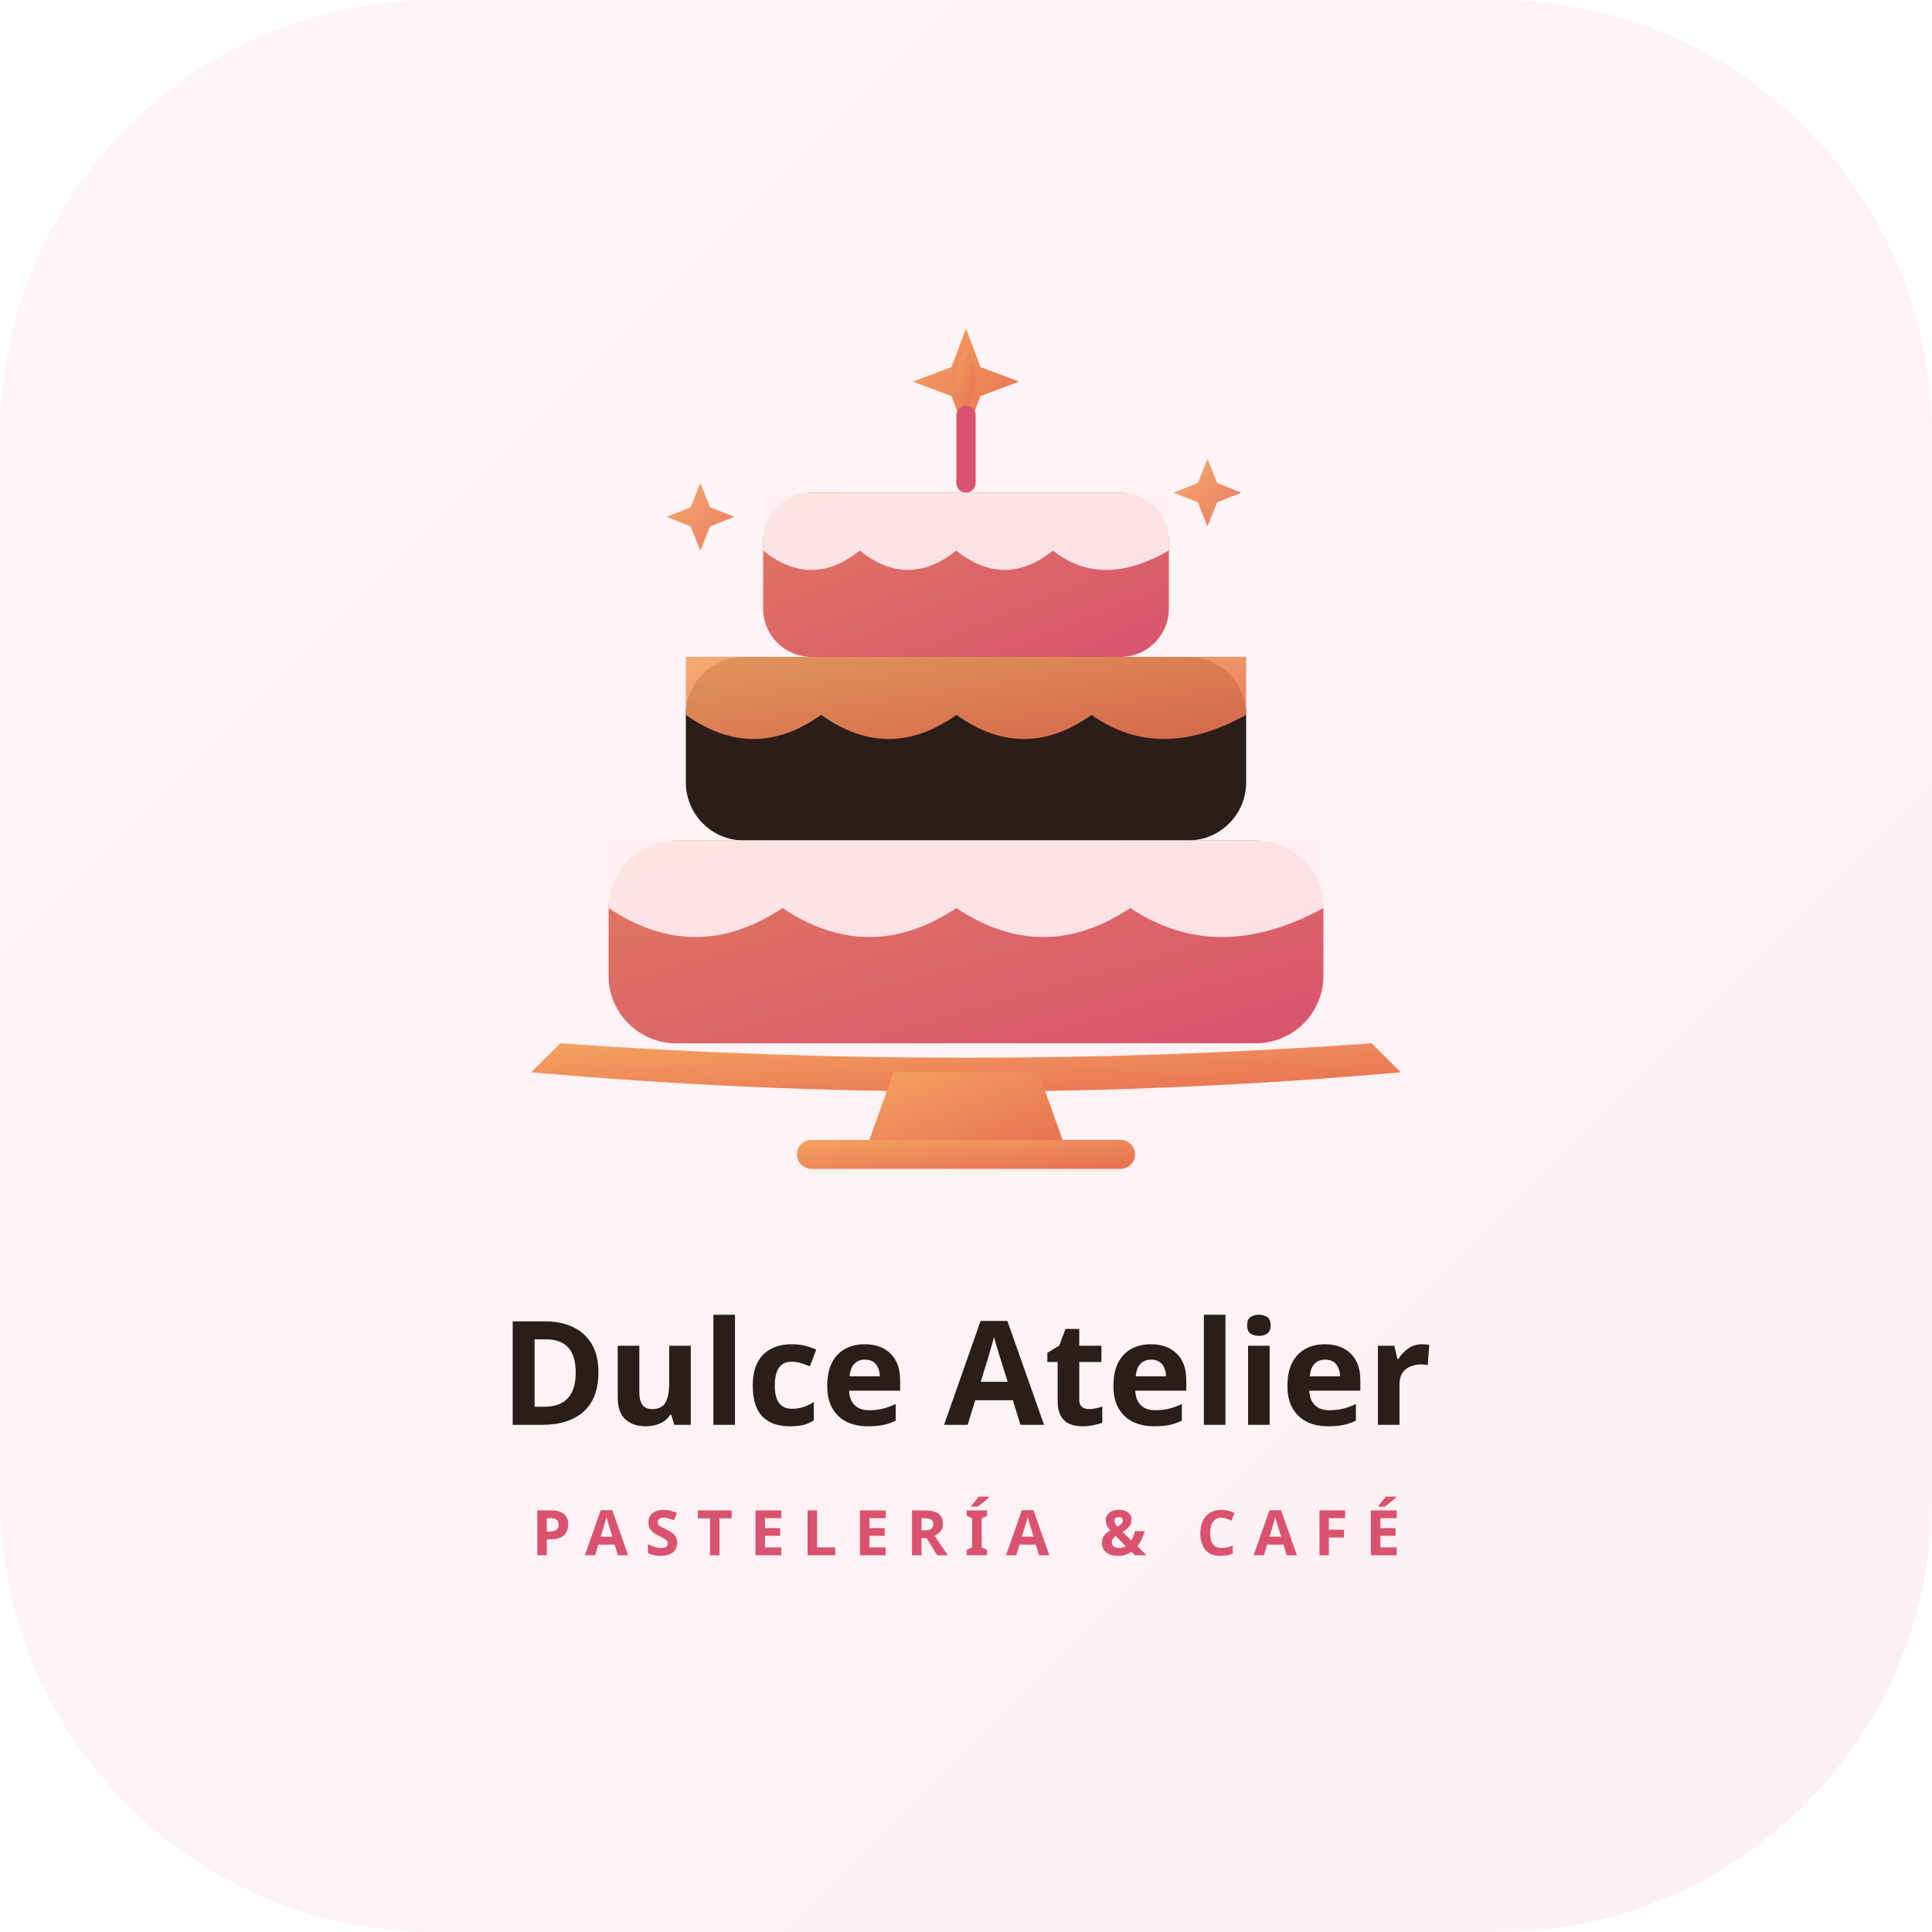
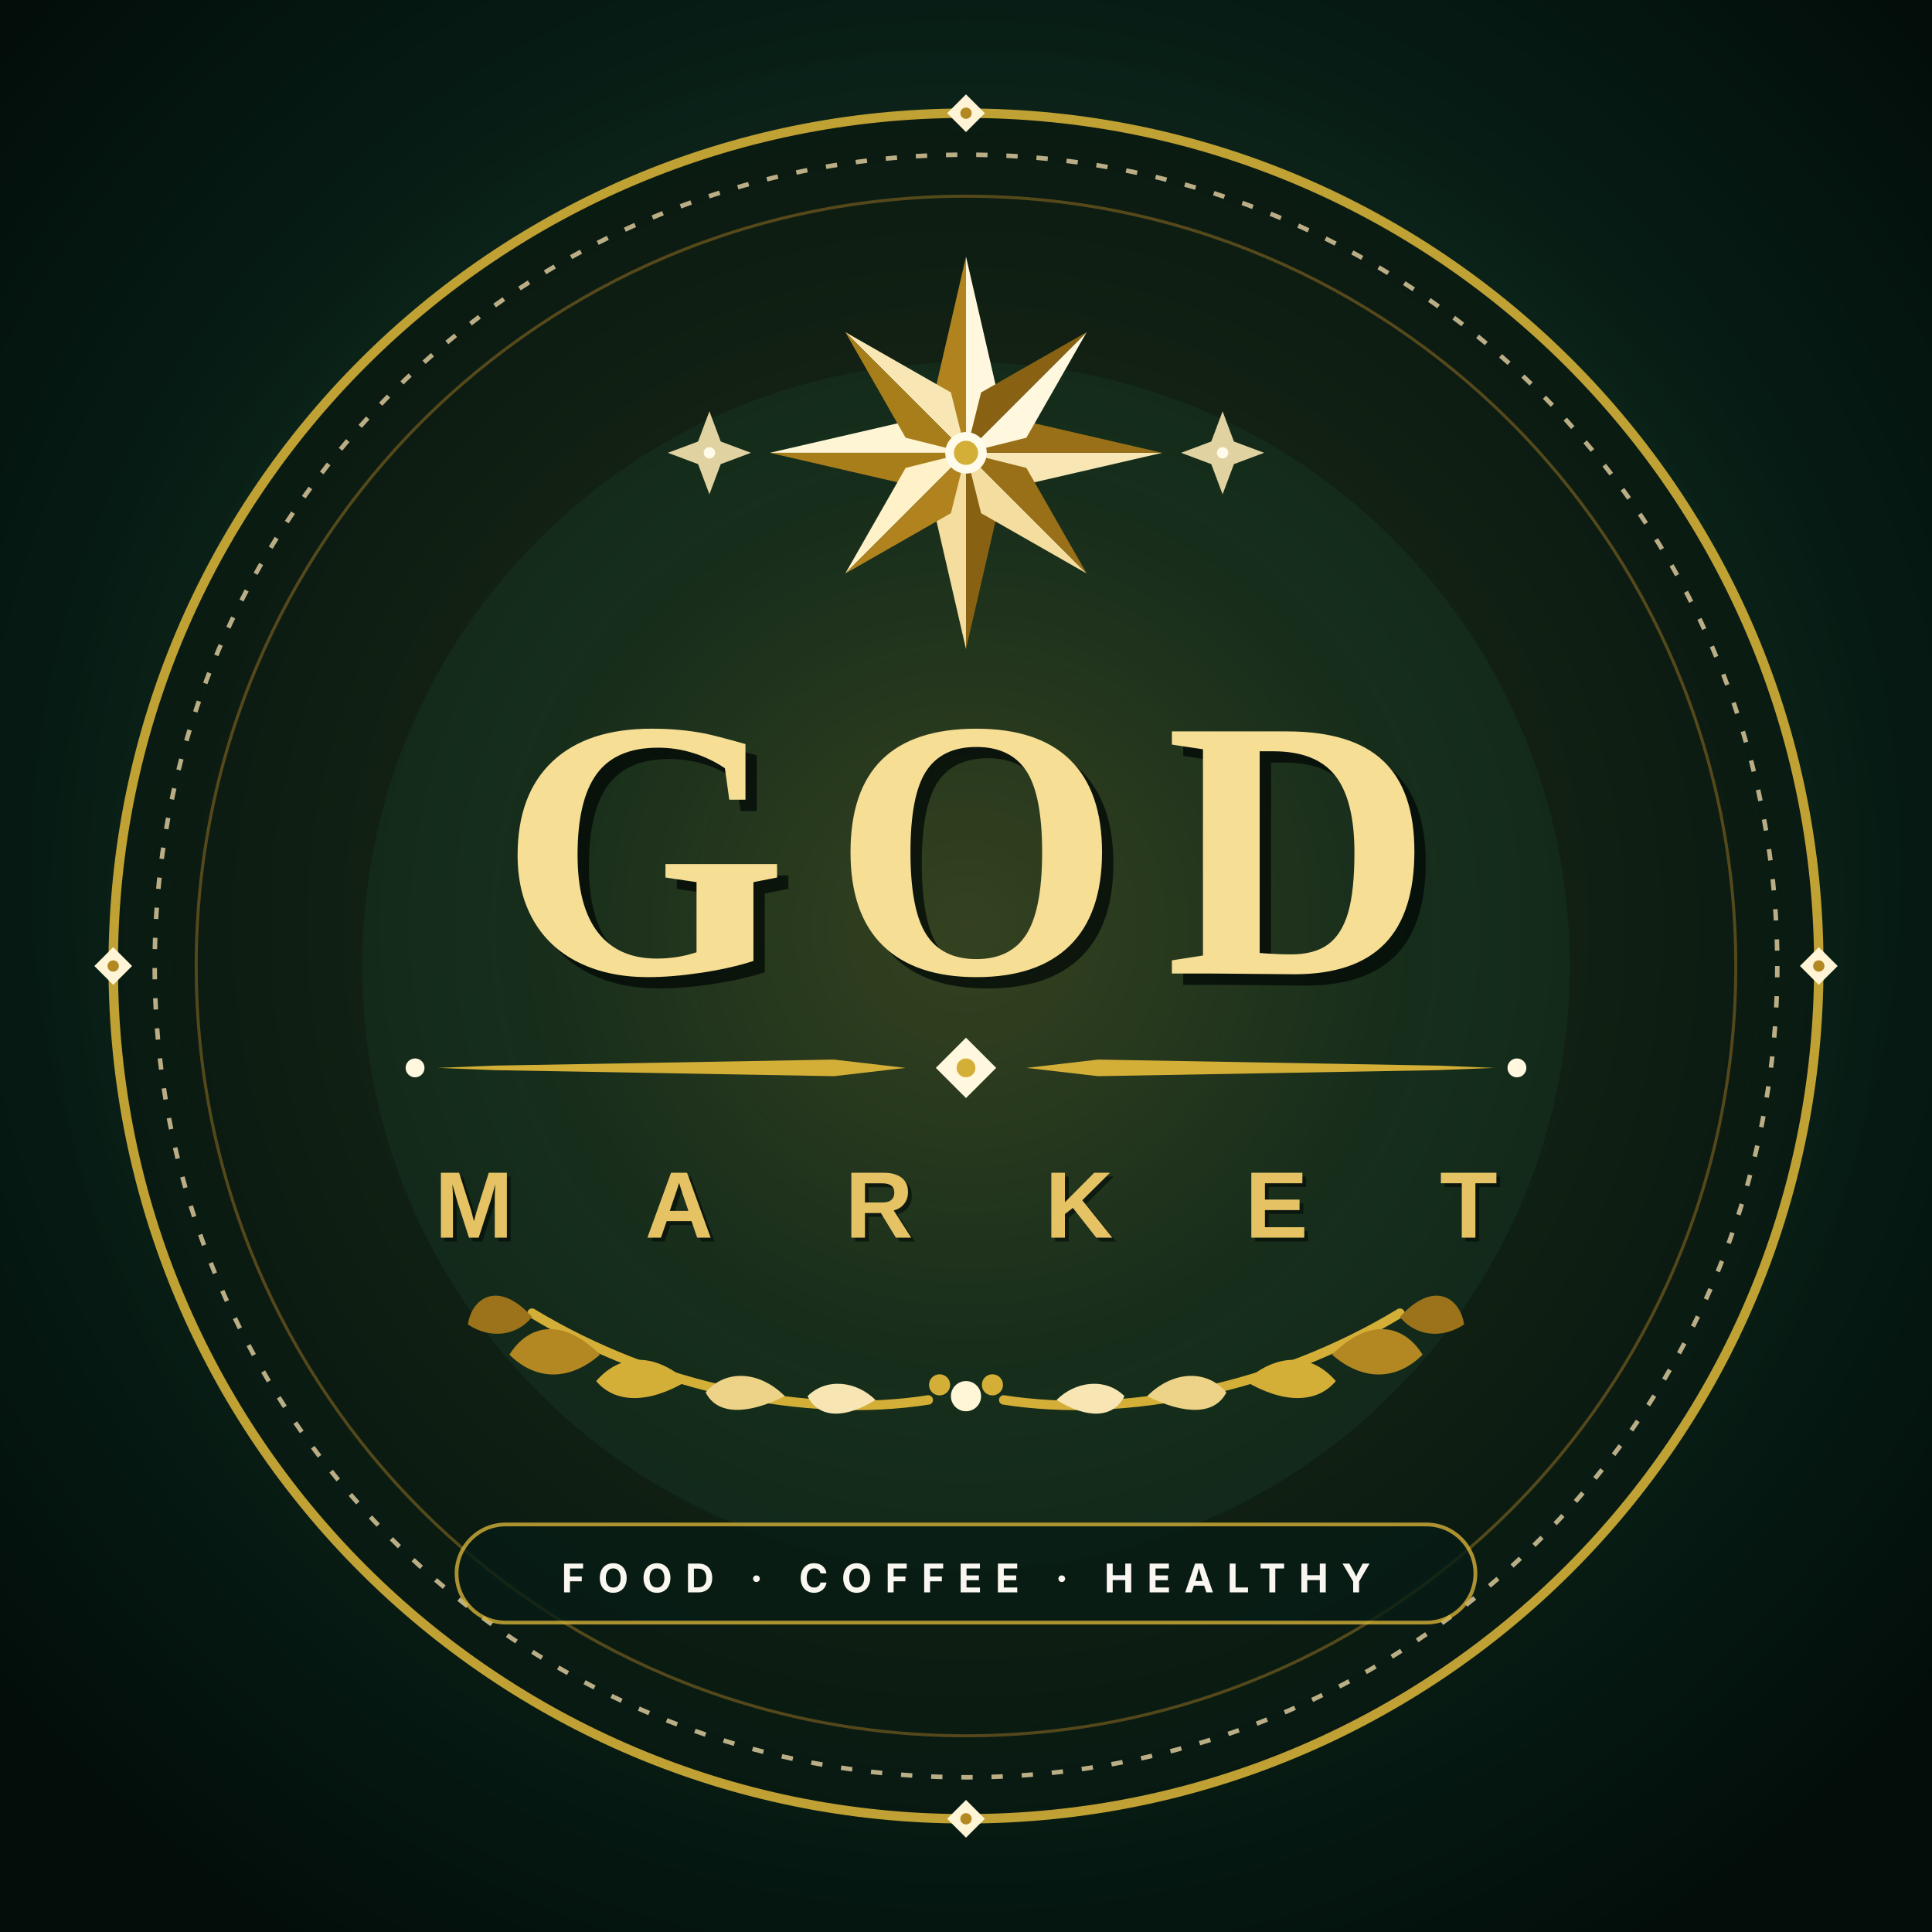
- <svg xmlns="http://www.w3.org/2000/svg" viewBox="0 0 400 400" width="100%" height="100%">
+ <svg xmlns="http://www.w3.org/2000/svg" viewBox="0 0 512 512" width="512" height="512">
  <defs>
-     <linearGradient id="logoBgGrad" x1="0%" y1="0%" x2="100%" y2="100%">
-       <stop offset="0%" stop-color="#FFF5F7" />
-       <stop offset="100%" stop-color="#FDF0F2" />
+     <radialGradient id="bgGlow" cx="50%" cy="45%" r="65%">
+       <stop offset="0%" stop-color="#143F2E" />
+       <stop offset="40%" stop-color="#0A291E" />
+       <stop offset="75%" stop-color="#061A13" />
+       <stop offset="100%" stop-color="#030E0A" />
+     </radialGradient>
+     <radialGradient id="goldAura" cx="50%" cy="48%" r="48%">
+       <stop offset="0%" stop-color="#D4AF37" stop-opacity="0.22" />
+       <stop offset="45%" stop-color="#D4AF37" stop-opacity="0.08" />
+       <stop offset="100%" stop-color="#D4AF37" stop-opacity="0" />
+     </radialGradient>
+     <linearGradient id="goldGrad" x1="0%" y1="0%" x2="100%" y2="100%">
+       <stop offset="0%" stop-color="#FFF8E0" />
+       <stop offset="25%" stop-color="#F7E2A3" />
+       <stop offset="50%" stop-color="#D4AF37" />
+       <stop offset="75%" stop-color="#A87F22" />
+       <stop offset="100%" stop-color="#7A5913" />
    </linearGradient>
-     <linearGradient id="primaryGrad" x1="0%" y1="0%" x2="100%" y2="100%">
-       <stop offset="0%" stop-color="#E07A5F" />
-       <stop offset="100%" stop-color="#D9536F" />
+     <linearGradient id="goldLight" x1="0%" y1="0%" x2="0%" y2="100%">
+       <stop offset="0%" stop-color="#FFFFFF" />
+       <stop offset="35%" stop-color="#FCEABF" />
+       <stop offset="70%" stop-color="#D4AF37" />
+       <stop offset="100%" stop-color="#A57E23" />
    </linearGradient>
-     <linearGradient id="goldGrad" x1="0%" y1="0%" x2="100%" y2="100%">
-       <stop offset="0%" stop-color="#F4A261" />
-       <stop offset="100%" stop-color="#E76F51" />
+     <linearGradient id="goldDark" x1="0%" y1="0%" x2="0%" y2="100%">
+       <stop offset="0%" stop-color="#D4AF37" />
+       <stop offset="50%" stop-color="#A87F22" />
+       <stop offset="100%" stop-color="#6F5010" />
    </linearGradient>
  </defs>
-   <rect width="400" height="400" rx="90" fill="url(#logoBgGrad)" />
-   <g transform="translate(100, 60)">
-     <path d="M100 8 L103 16 L111 19 L103 22 L100 30 L97 22 L89 19 L97 16 Z" fill="url(#goldGrad)" />
-     <path d="M150 35 L152 40 L157 42 L152 44 L150 49 L148 44 L143 42 L148 40 Z" fill="url(#goldGrad)" opacity="0.9" />
-     <path d="M45 40 L47 45 L52 47 L47 49 L45 54 L43 49 L38 47 L43 45 Z" fill="url(#goldGrad)" opacity="0.9" />
-     <path d="M100 24 Q104 18 100 12 Q96 18 100 24 Z" fill="url(#goldGrad)" />
-     <rect x="98" y="24" width="4" height="18" rx="2" fill="#D9536F" />
-     <rect x="58" y="42" width="84" height="34" rx="10" fill="url(#primaryGrad)" />
-     <path d="M58 54 Q68 62 78 54 Q88 62 98 54 Q108 62 118 54 Q128 62 142 54 L142 42 L58 42 Z" fill="#FFF0F3" opacity="0.9" />
-     <rect x="42" y="76" width="116" height="38" rx="12" fill="#2B1E1A" />
-     <path d="M42 88 Q56 98 70 88 Q84 98 98 88 Q112 98 126 88 Q140 98 158 88 L158 76 L42 76 Z" fill="url(#goldGrad)" opacity="0.9" />
-     <rect x="26" y="114" width="148" height="42" rx="14" fill="url(#primaryGrad)" />
-     <path d="M26 128 Q44 140 62 128 Q80 140 98 128 Q116 140 134 128 Q152 140 174 128 L174 114 L26 114 Z" fill="#FFF0F3" opacity="0.9" />
-     <path d="M16 156 Q100 162 184 156 L190 162 Q100 170 10 162 Z" fill="url(#goldGrad)" />
-     <path d="M85 162 L80 176 Q100 180 120 176 L115 162 Z" fill="url(#goldGrad)" />
-     <rect x="65" y="176" width="70" height="6" rx="3" fill="url(#goldGrad)" />
+   <rect width="512" height="512" fill="#081E16" />
+   <rect width="512" height="512" fill="url(#bgGlow)" />
+   <circle cx="256" cy="256" r="226" fill="#061811" />
+   <circle cx="256" cy="256" r="160" fill="#0A2A1E" opacity="0.6" />
+   <rect width="512" height="512" fill="url(#goldAura)" />
+   <circle cx="256" cy="256" r="226" fill="none" stroke="#D4AF37" stroke-width="2.5" opacity="0.9" />
+   <circle cx="256" cy="256" r="215" fill="none" stroke="#F5DFAC" stroke-width="1.2" stroke-dasharray="3,5" opacity="0.75" />
+   <circle cx="256" cy="256" r="204" fill="none" stroke="#9E7624" stroke-width="0.8" opacity="0.5" />
+   <g fill="#FFF5D6">
+     <polygon points="256,25 261,30 256,35 251,30" />
+     <circle cx="256" cy="30" r="1.5" fill="#B38722" />
+     <polygon points="256,477 261,482 256,487 251,482" />
+     <circle cx="256" cy="482" r="1.5" fill="#B38722" />
+     <polygon points="25,256 30,261 35,256 30,251" />
+     <circle cx="30" cy="256" r="1.5" fill="#B38722" />
+     <polygon points="477,256 482,261 487,256 482,251" />
+     <circle cx="482" cy="256" r="1.5" fill="#B38722" />
  </g>
-   <text x="200" y="295" font-family="sans-serif" font-size="30" font-weight="bold" fill="#2B1E1A" text-anchor="middle">Dulce Atelier</text>
-   <text x="200" y="322" font-family="sans-serif" font-size="13" font-weight="700" fill="#D9536F" text-anchor="middle" letter-spacing="3.5">PASTELERÍA &amp; CAFÉ</text>
+   <g transform="translate(256, 120)">
+     <polygon points="0,0 0,-52 9,-13" fill="#FFF7DE" />
+     <polygon points="0,0 0,-52 -9,-13" fill="#B0831F" />
+     <polygon points="0,0 0,52 -9,13" fill="#F4DD9E" />
+     <polygon points="0,0 0,52 9,13" fill="#886212" />
+     <polygon points="0,0 52,0 13,9" fill="#F8E6B4" />
+     <polygon points="0,0 52,0 13,-9" fill="#997017" />
+     <polygon points="0,0 -52,0 -13,-9" fill="#FEF5D4" />
+     <polygon points="0,0 -52,0 -13,9" fill="#A87E1B" />
+     <polygon points="0,0 32,-32 16,-4" fill="#FFF7DE" />
+     <polygon points="0,0 32,-32 4,-16" fill="#886212" />
+     <polygon points="0,0 -32,-32 -4,-16" fill="#F8E6B4" />
+     <polygon points="0,0 -32,-32 -16,-4" fill="#A87E1B" />
+     <polygon points="0,0 32,32 4,16" fill="#F4DD9E" />
+     <polygon points="0,0 32,32 16,4" fill="#997017" />
+     <polygon points="0,0 -32,32 -16,4" fill="#FFF1C8" />
+     <polygon points="0,0 -32,32 -4,16" fill="#B0831F" />
+     <circle cx="0" cy="0" r="5.5" fill="#FFFBEB" />
+     <circle cx="0" cy="0" r="3.2" fill="#D4AF37" />
+     <g transform="translate(-68, 0)">
+       <path d="M 0 -11 L 3 -3 L 11 0 L 3 3 L 0 11 L -3 3 L -11 0 L -3 -3 Z" fill="#F7E4AF" opacity="0.9" />
+       <circle cx="0" cy="0" r="1.5" fill="#FFFBEB" />
+     </g>
+     <g transform="translate(68, 0)">
+       <path d="M 0 -11 L 3 -3 L 11 0 L 3 3 L 0 11 L -3 3 L -11 0 L -3 -3 Z" fill="#F7E4AF" opacity="0.9" />
+       <circle cx="0" cy="0" r="1.5" fill="#FFFBEB" />
+     </g>
+   </g>
+   <text x="259" y="261" font-family="'Cinzel', 'Playfair Display', 'Georgia', 'Times New Roman', serif" font-size="98" font-weight="900" letter-spacing="12" fill="#020805" opacity="0.75" text-anchor="middle">GOD</text>
+   <text x="256" y="258" font-family="'Cinzel', 'Playfair Display', 'Georgia', 'Times New Roman', serif" font-size="98" font-weight="900" letter-spacing="12" fill="#F6DE95" text-anchor="middle">GOD</text>
+   <g transform="translate(256, 283)">
+     <polygon points="0,-8 8,0 0,8 -8,0" fill="#FFF8DE" />
+     <circle cx="0" cy="0" r="2.5" fill="#D4AF37" />
+     <path d="M -16 0 L -35 -2.2 L -125 -0.6 L -140 0 L -125 0.6 L -35 2.2 Z" fill="#D4AF37" />
+     <circle cx="-146" cy="0" r="2.5" fill="#FFF8DE" />
+     <path d="M 16 0 L 35 -2.2 L 125 -0.6 L 140 0 L 125 0.6 L 35 2.2 Z" fill="#D4AF37" />
+     <circle cx="146" cy="0" r="2.5" fill="#FFF8DE" />
+   </g>
+   <text x="257" y="329" font-family="'Outfit', 'Cinzel', 'Arial', sans-serif" font-size="25" font-weight="800" letter-spacing="14" fill="#020805" opacity="0.6" text-anchor="middle">M A R K E T</text>
+   <text x="256" y="328" font-family="'Outfit', 'Cinzel', 'Arial', sans-serif" font-size="25" font-weight="800" letter-spacing="14" fill="#E5C365" text-anchor="middle">M A R K E T</text>
+   <g transform="translate(256, 362)">
+     <circle cx="0" cy="8" r="4" fill="#FFF6D8" />
+     <circle cx="-7" cy="5" r="2.8" fill="#D4AF37" />
+     <circle cx="7" cy="5" r="2.8" fill="#D4AF37" />
+     <path d="M -10 9 C -42 14 -82 6 -115 -14" fill="none" stroke="#D4AF37" stroke-width="2.5" stroke-linecap="round" />
+     <path d="M -24 9 C -29 4 -37 3 -42 8 C -39 14 -32 14 -24 9 Z" fill="#F8E5B4" />
+     <path d="M -48 8 C -55 1 -64 1 -69 7 C -66 13 -58 13 -48 8 Z" fill="#ECD388" />
+     <path d="M -74 4 C -83 -4 -92 -3 -98 4 C -93 10 -84 10 -74 4 Z" fill="#D4AF37" />
+     <path d="M -97 -3 C -107 -13 -116 -11 -121 -3 C -114 4 -105 4 -97 -3 Z" fill="#B38722" />
+     <path d="M -115 -13 C -124 -23 -131 -18 -132 -11 C -126 -7 -119 -8 -115 -13 Z" fill="#9C731A" />
+     <path d="M 10 9 C 42 14 82 6 115 -14" fill="none" stroke="#D4AF37" stroke-width="2.5" stroke-linecap="round" />
+     <path d="M 24 9 C 29 4 37 3 42 8 C 39 14 32 14 24 9 Z" fill="#F8E5B4" />
+     <path d="M 48 8 C 55 1 64 1 69 7 C 66 13 58 13 48 8 Z" fill="#ECD388" />
+     <path d="M 74 4 C 83 -4 92 -3 98 4 C 93 10 84 10 74 4 Z" fill="#D4AF37" />
+     <path d="M 97 -3 C 107 -13 116 -11 121 -3 C 114 4 105 4 97 -3 Z" fill="#B38722" />
+     <path d="M 115 -13 C 124 -23 131 -18 132 -11 C 126 -7 119 -8 115 -13 Z" fill="#9C731A" />
+   </g>
+   <g transform="translate(256, 418)">
+     <rect x="-135" y="-14" width="270" height="26" rx="13" fill="#061C14" stroke="#D4AF37" stroke-width="1" opacity="0.8" />
+     <text x="0" y="4" font-family="'Outfit', -apple-system, sans-serif" font-size="10.5" font-weight="700" letter-spacing="3.5" fill="#FAF6F0" text-anchor="middle">FOOD · COFFEE · HEALTHY</text>
+   </g>
</svg>
